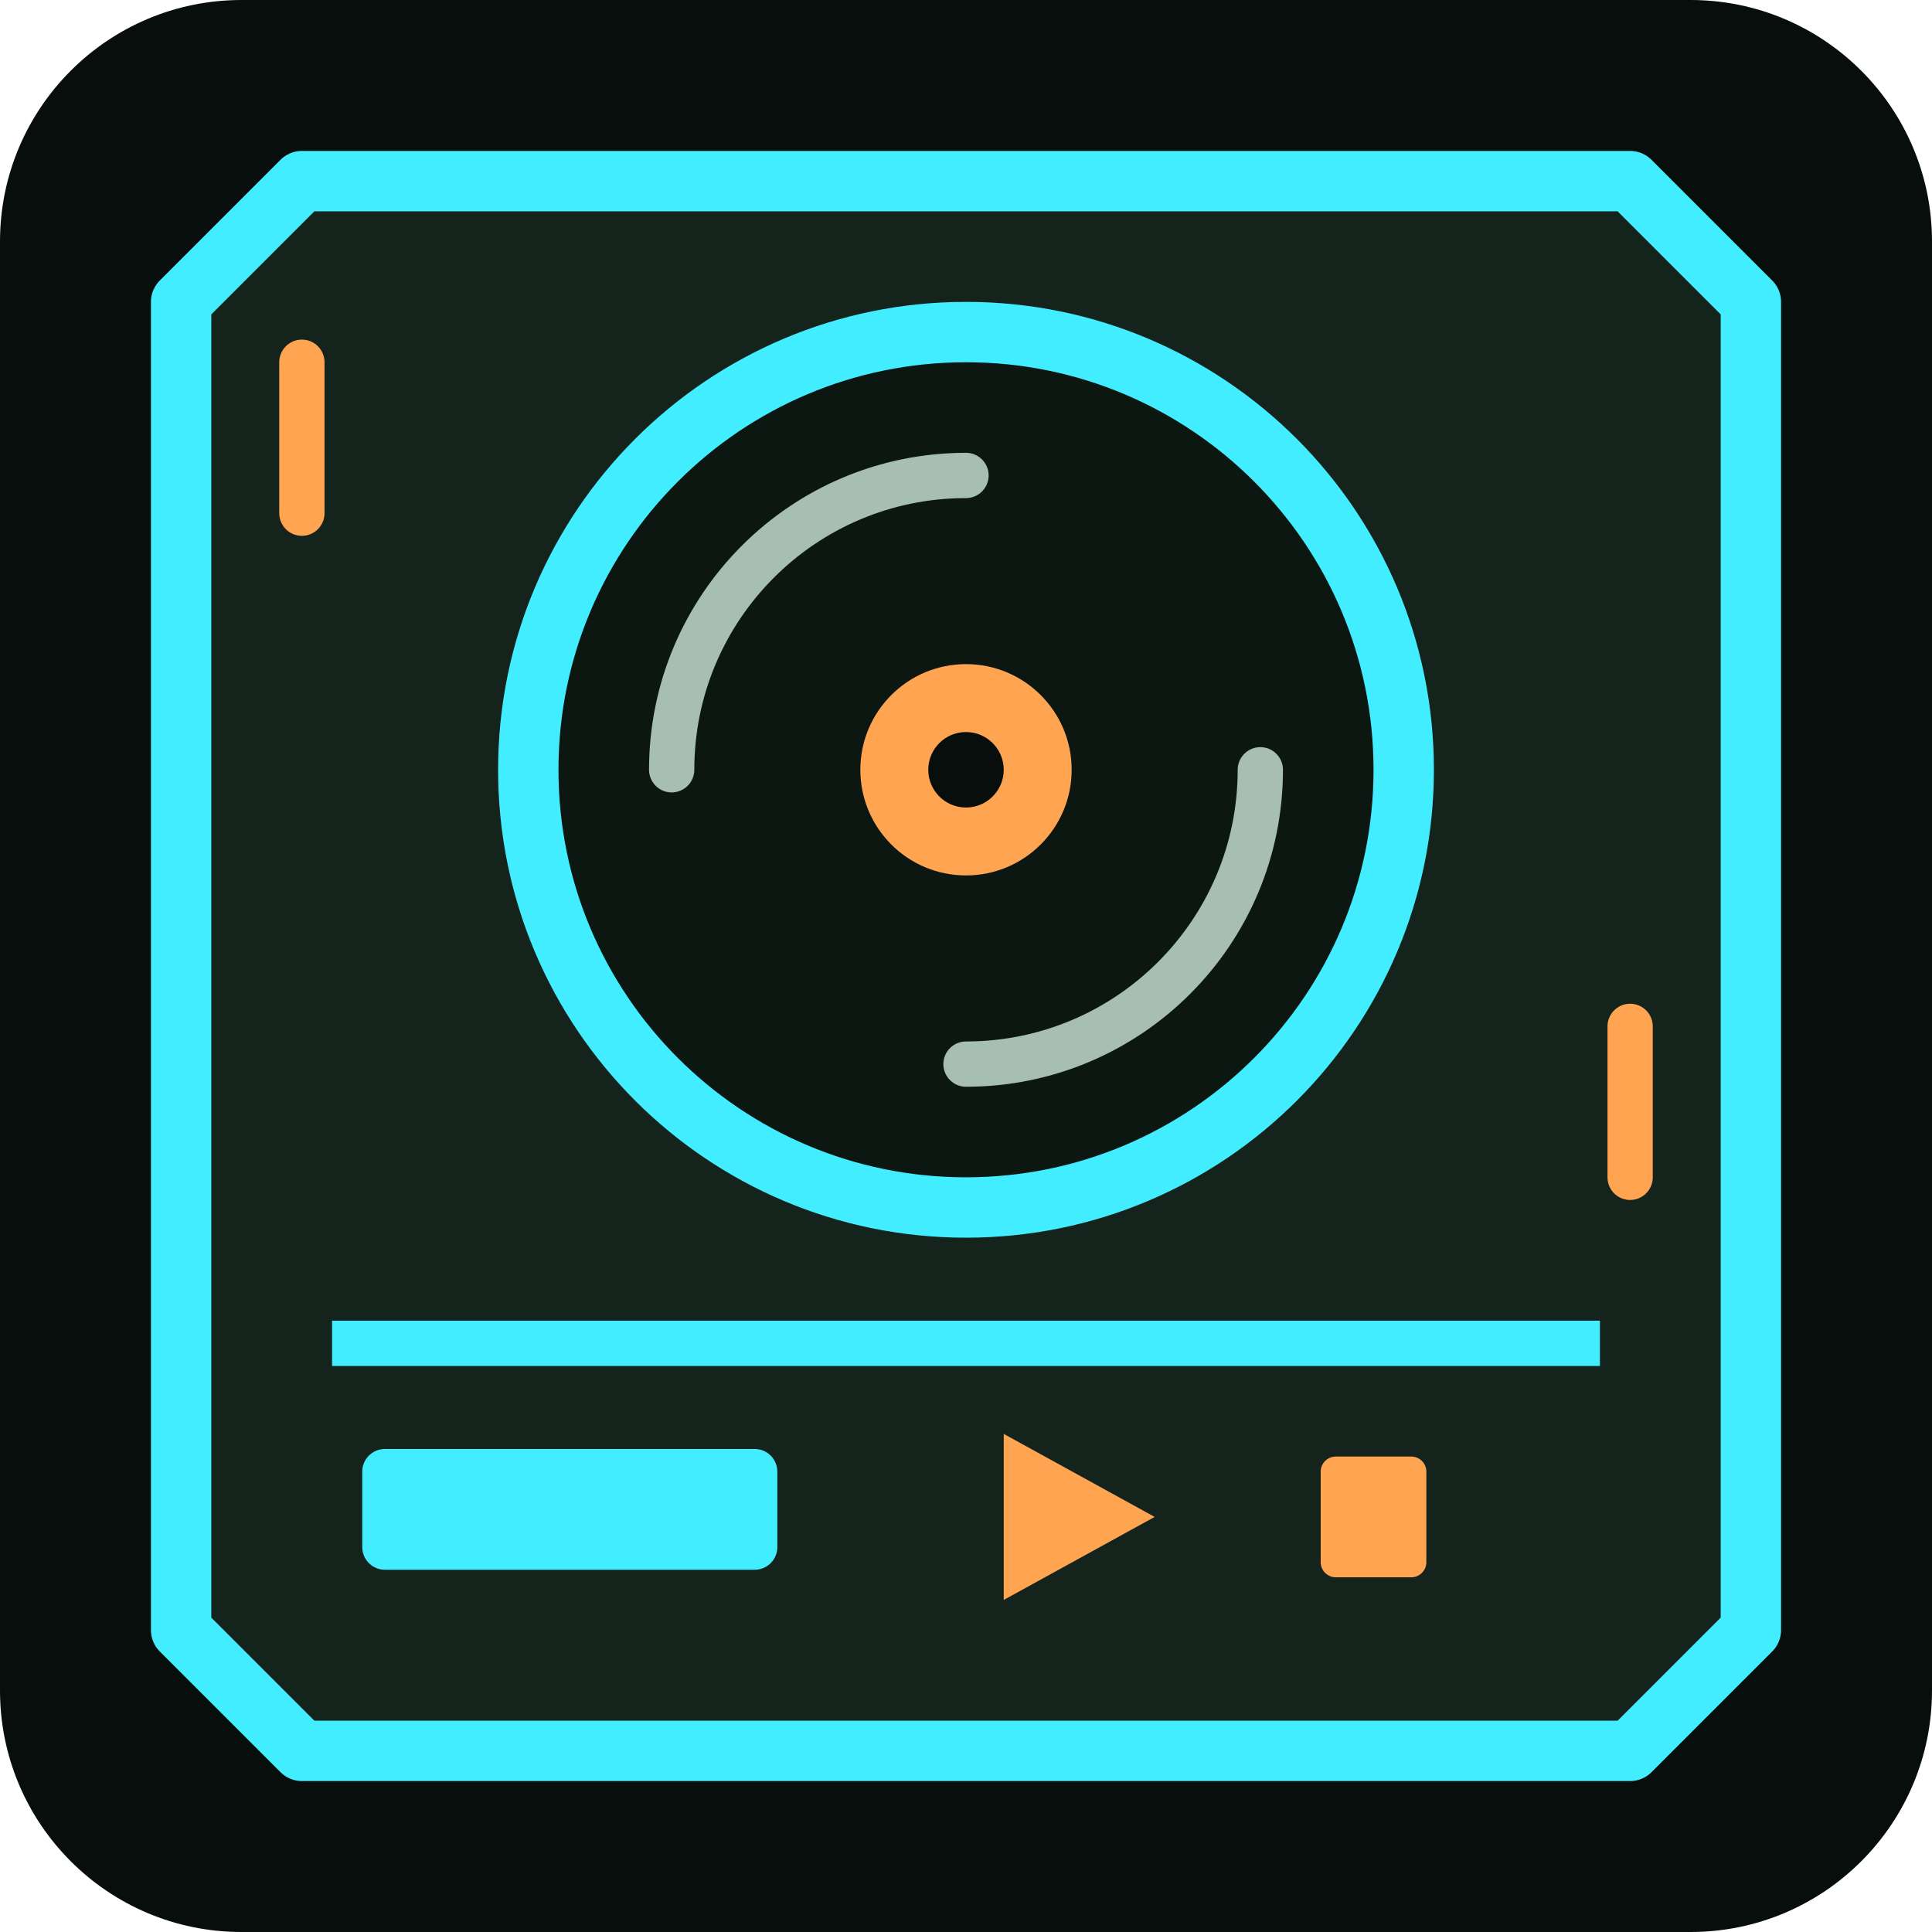
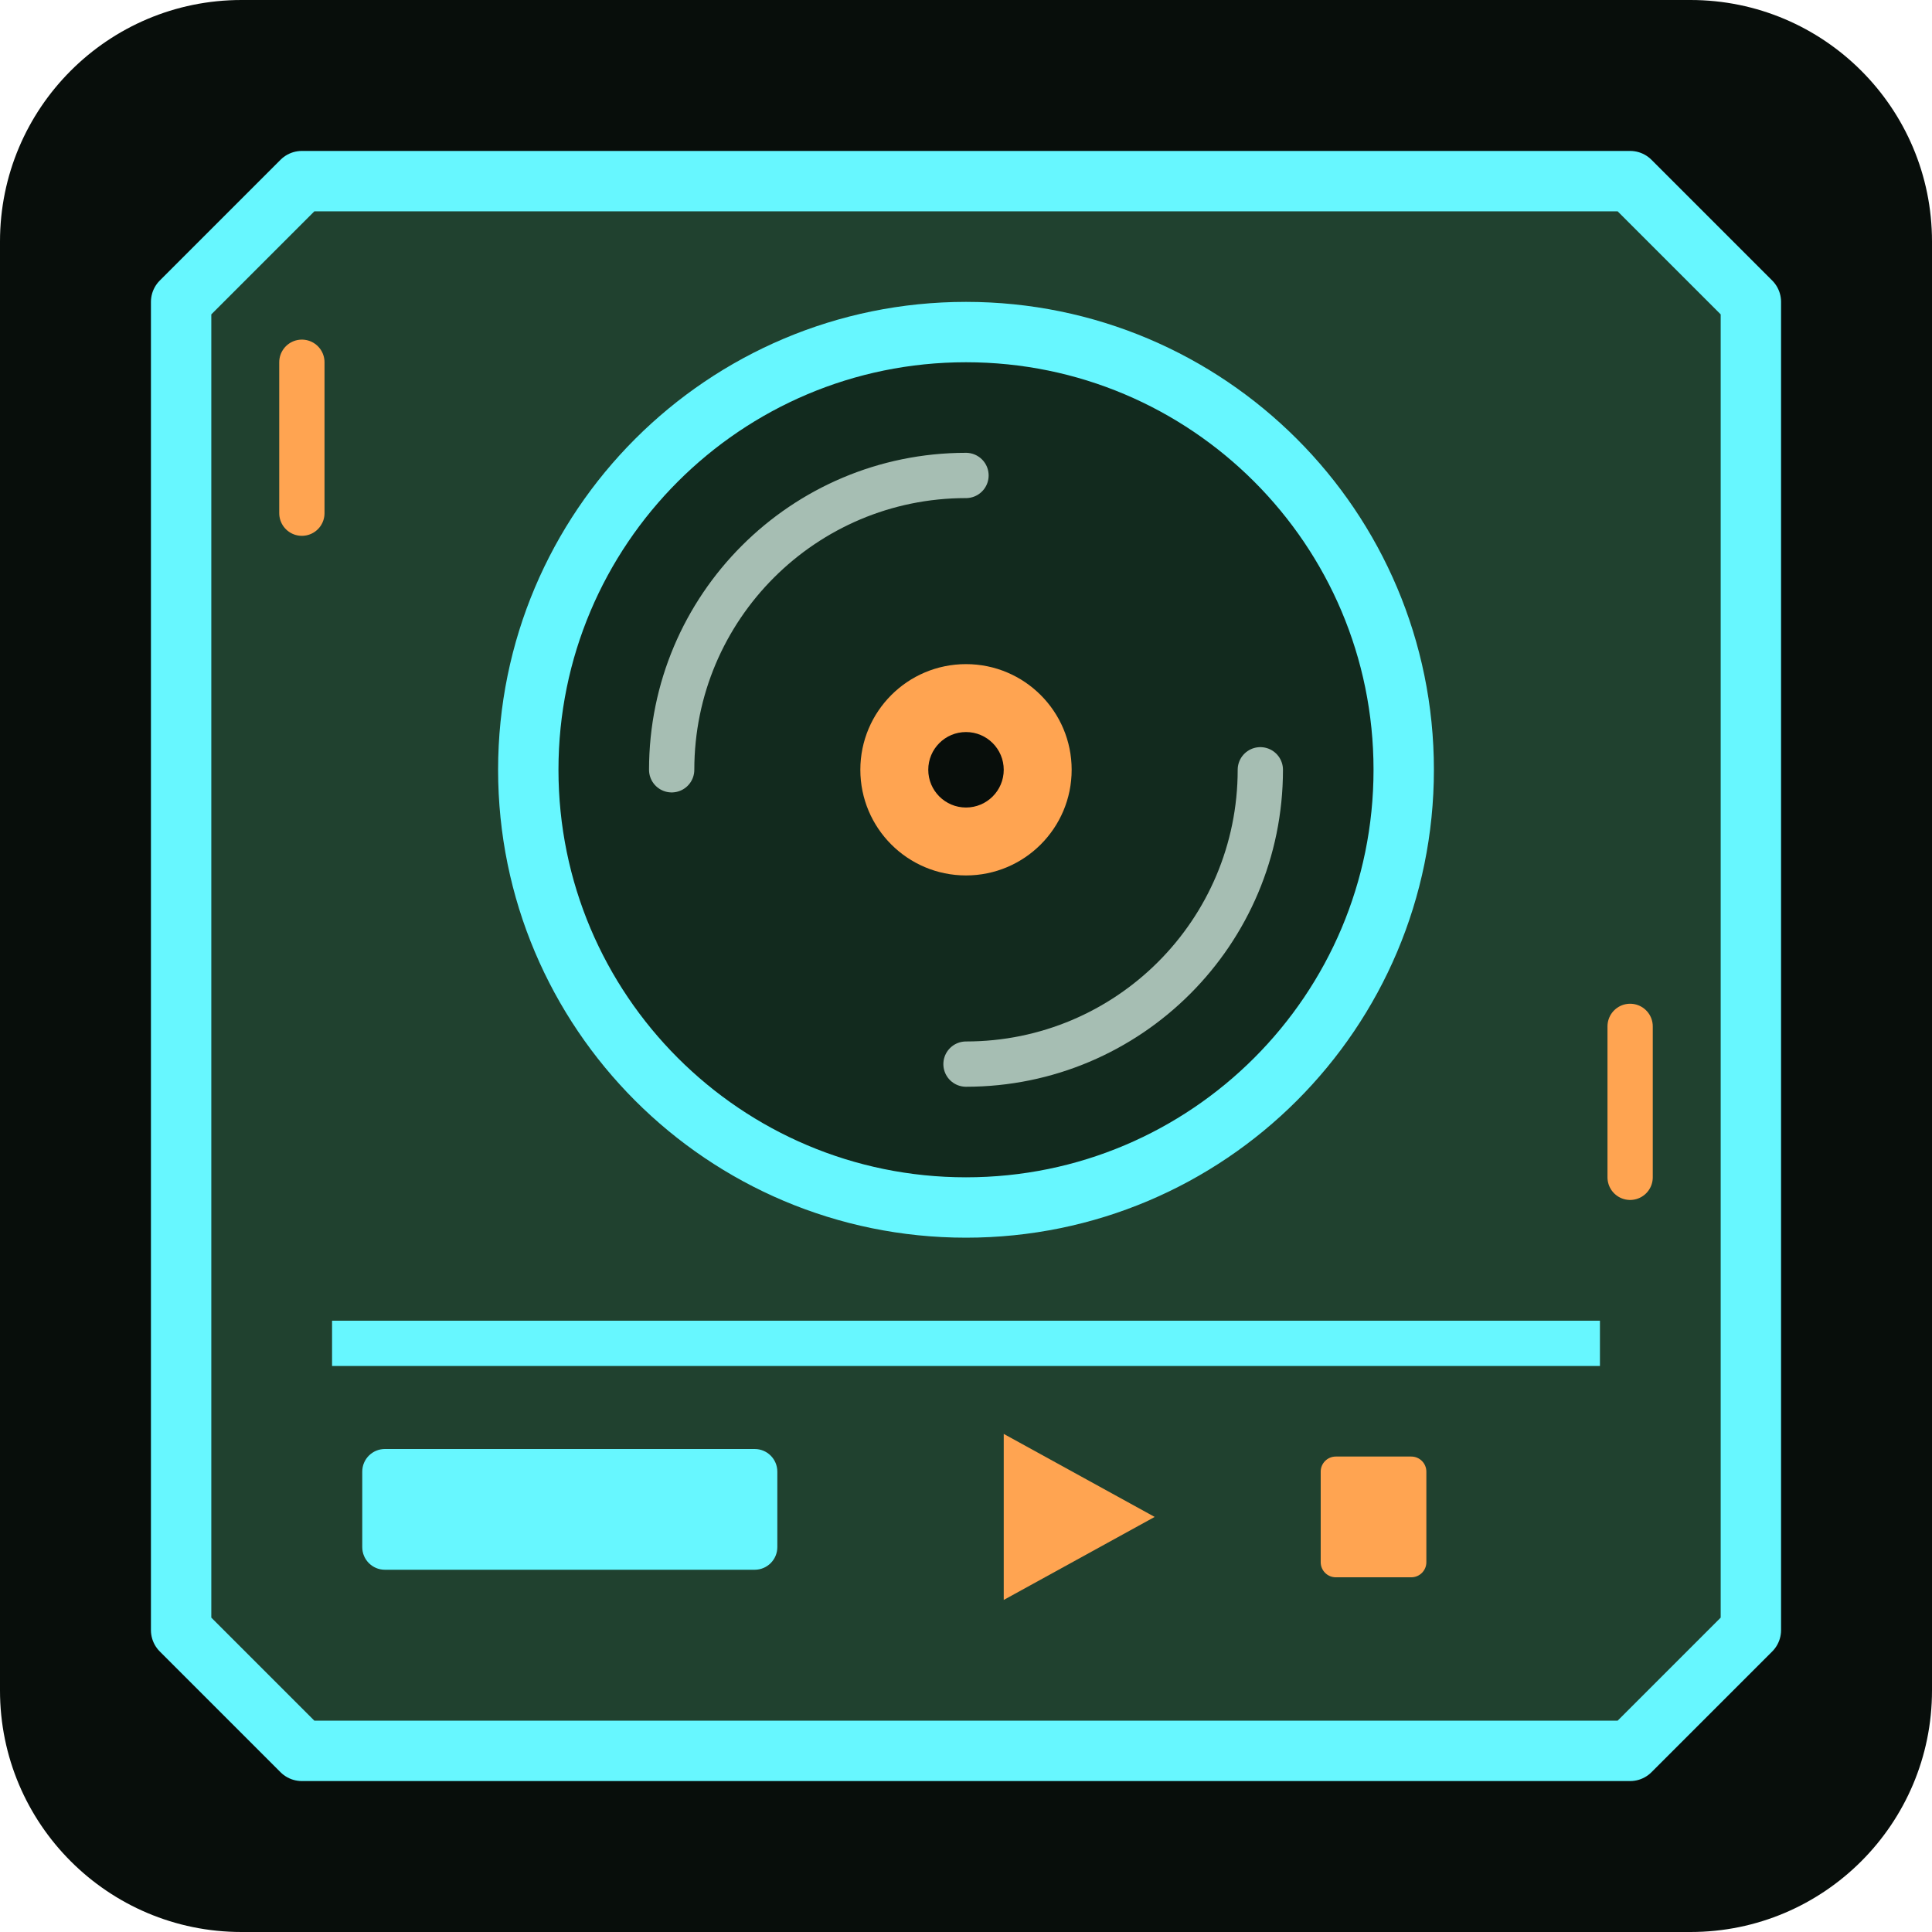
<svg xmlns="http://www.w3.org/2000/svg" width="256" height="256" viewBox="0 0 256 256">
  <rect width="256" height="256" rx="32" fill="#080e0b" />
-   <path d="M40 24h176l16 16v176l-16 16H40l-16-16V40z" fill="#14231c" stroke="#42edff" stroke-width="8" stroke-linejoin="round" />
-   <circle cx="128" cy="102" r="58" fill="#0d1712" stroke="#42edff" stroke-width="8" />
+   <path d="M40 24h176l16 16v176l-16 16H40l-16-16V40z" fill="#20412f" stroke="#67f7ff" stroke-width="8" stroke-linejoin="round" />
+   <circle cx="128" cy="102" r="58" fill="#122a1e" stroke="#67f7ff" stroke-width="8" />
  <path d="M89 102a39 39 0 0 1 39-39m0 78a39 39 0 0 0 39-39" fill="none" stroke="#a6beb3" stroke-width="6" stroke-linecap="round" />
  <circle cx="128" cy="102" r="14" fill="#ffa451" />
  <circle cx="128" cy="102" r="5" fill="#080e0b" />
-   <path d="M44 178h168" fill="none" stroke="#42edff" stroke-width="6" />
-   <rect x="48" y="192" width="55" height="16" rx="3" fill="#42edff" />
+   <path d="M44 178h168" fill="none" stroke="#67f7ff" stroke-width="6" />
+   <rect x="48" y="192" width="55" height="16" rx="3" fill="#67f7ff" />
  <path d="M133 190v22l20-11z" fill="#ffa451" />
  <rect x="175" y="193" width="14" height="16" rx="2" fill="#ffa451" />
  <path d="M40 48v20m176 68v20" fill="none" stroke="#ffa451" stroke-width="6" stroke-linecap="round" />
</svg>
